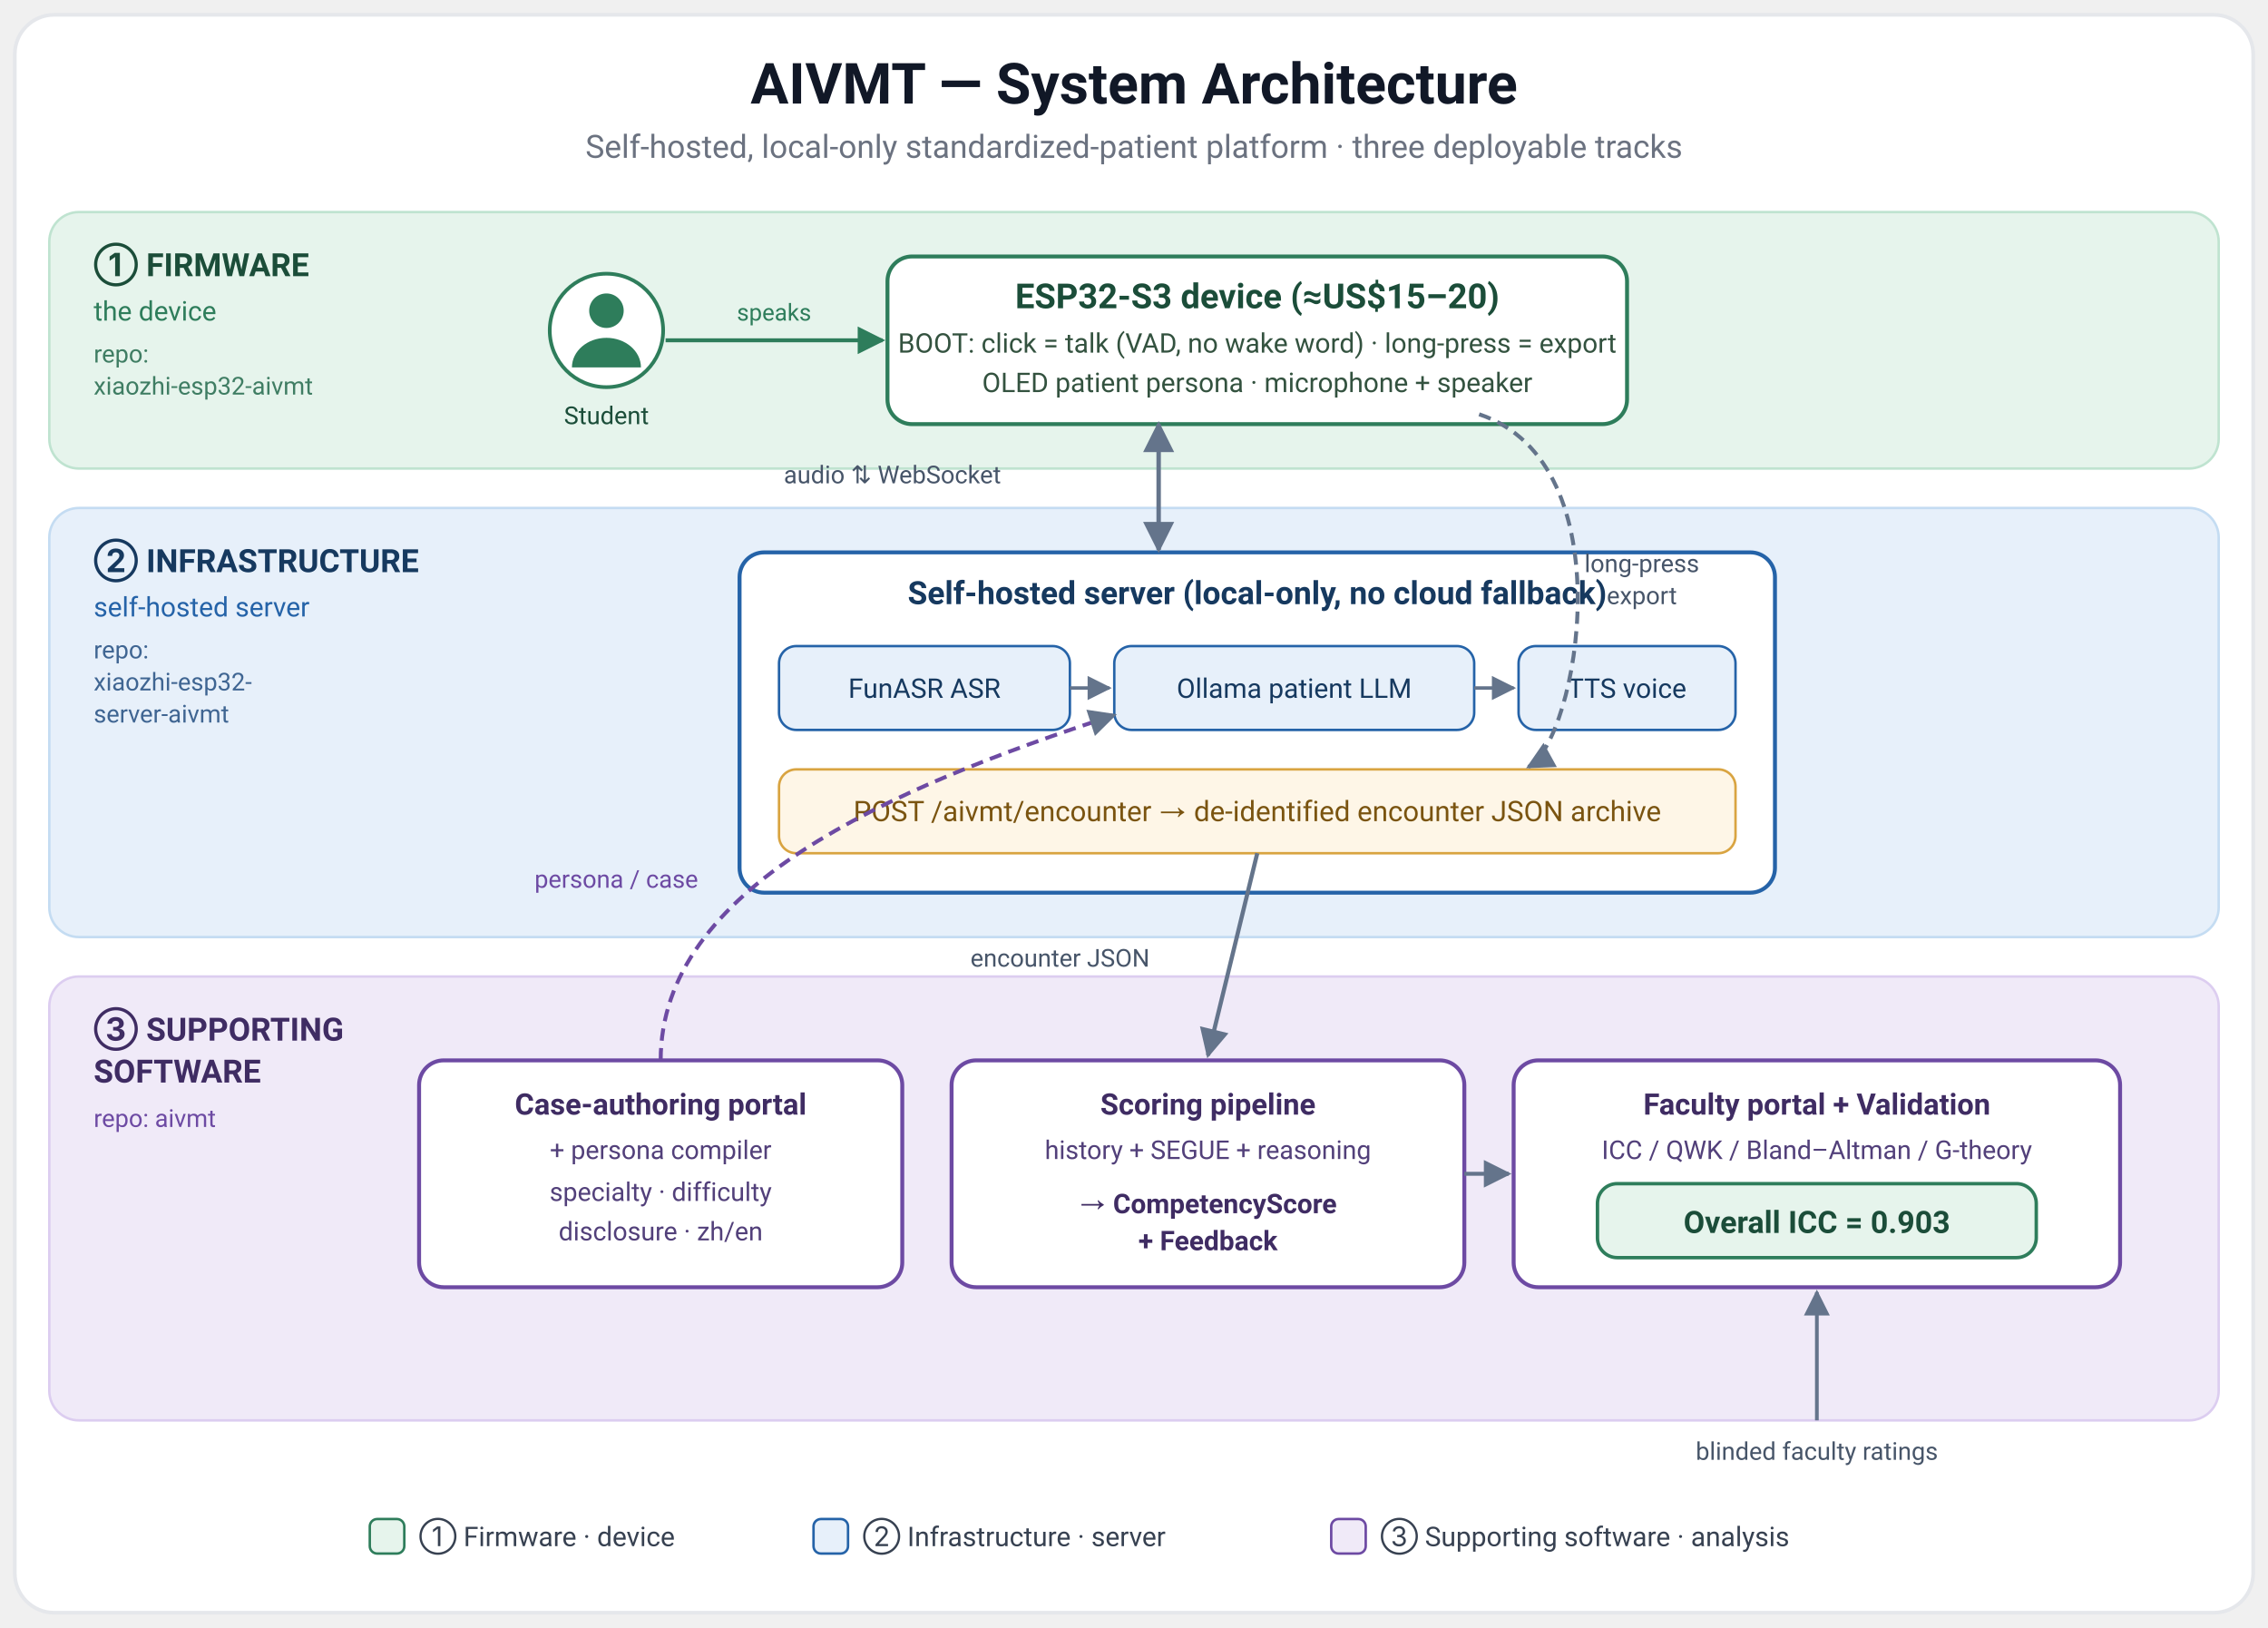
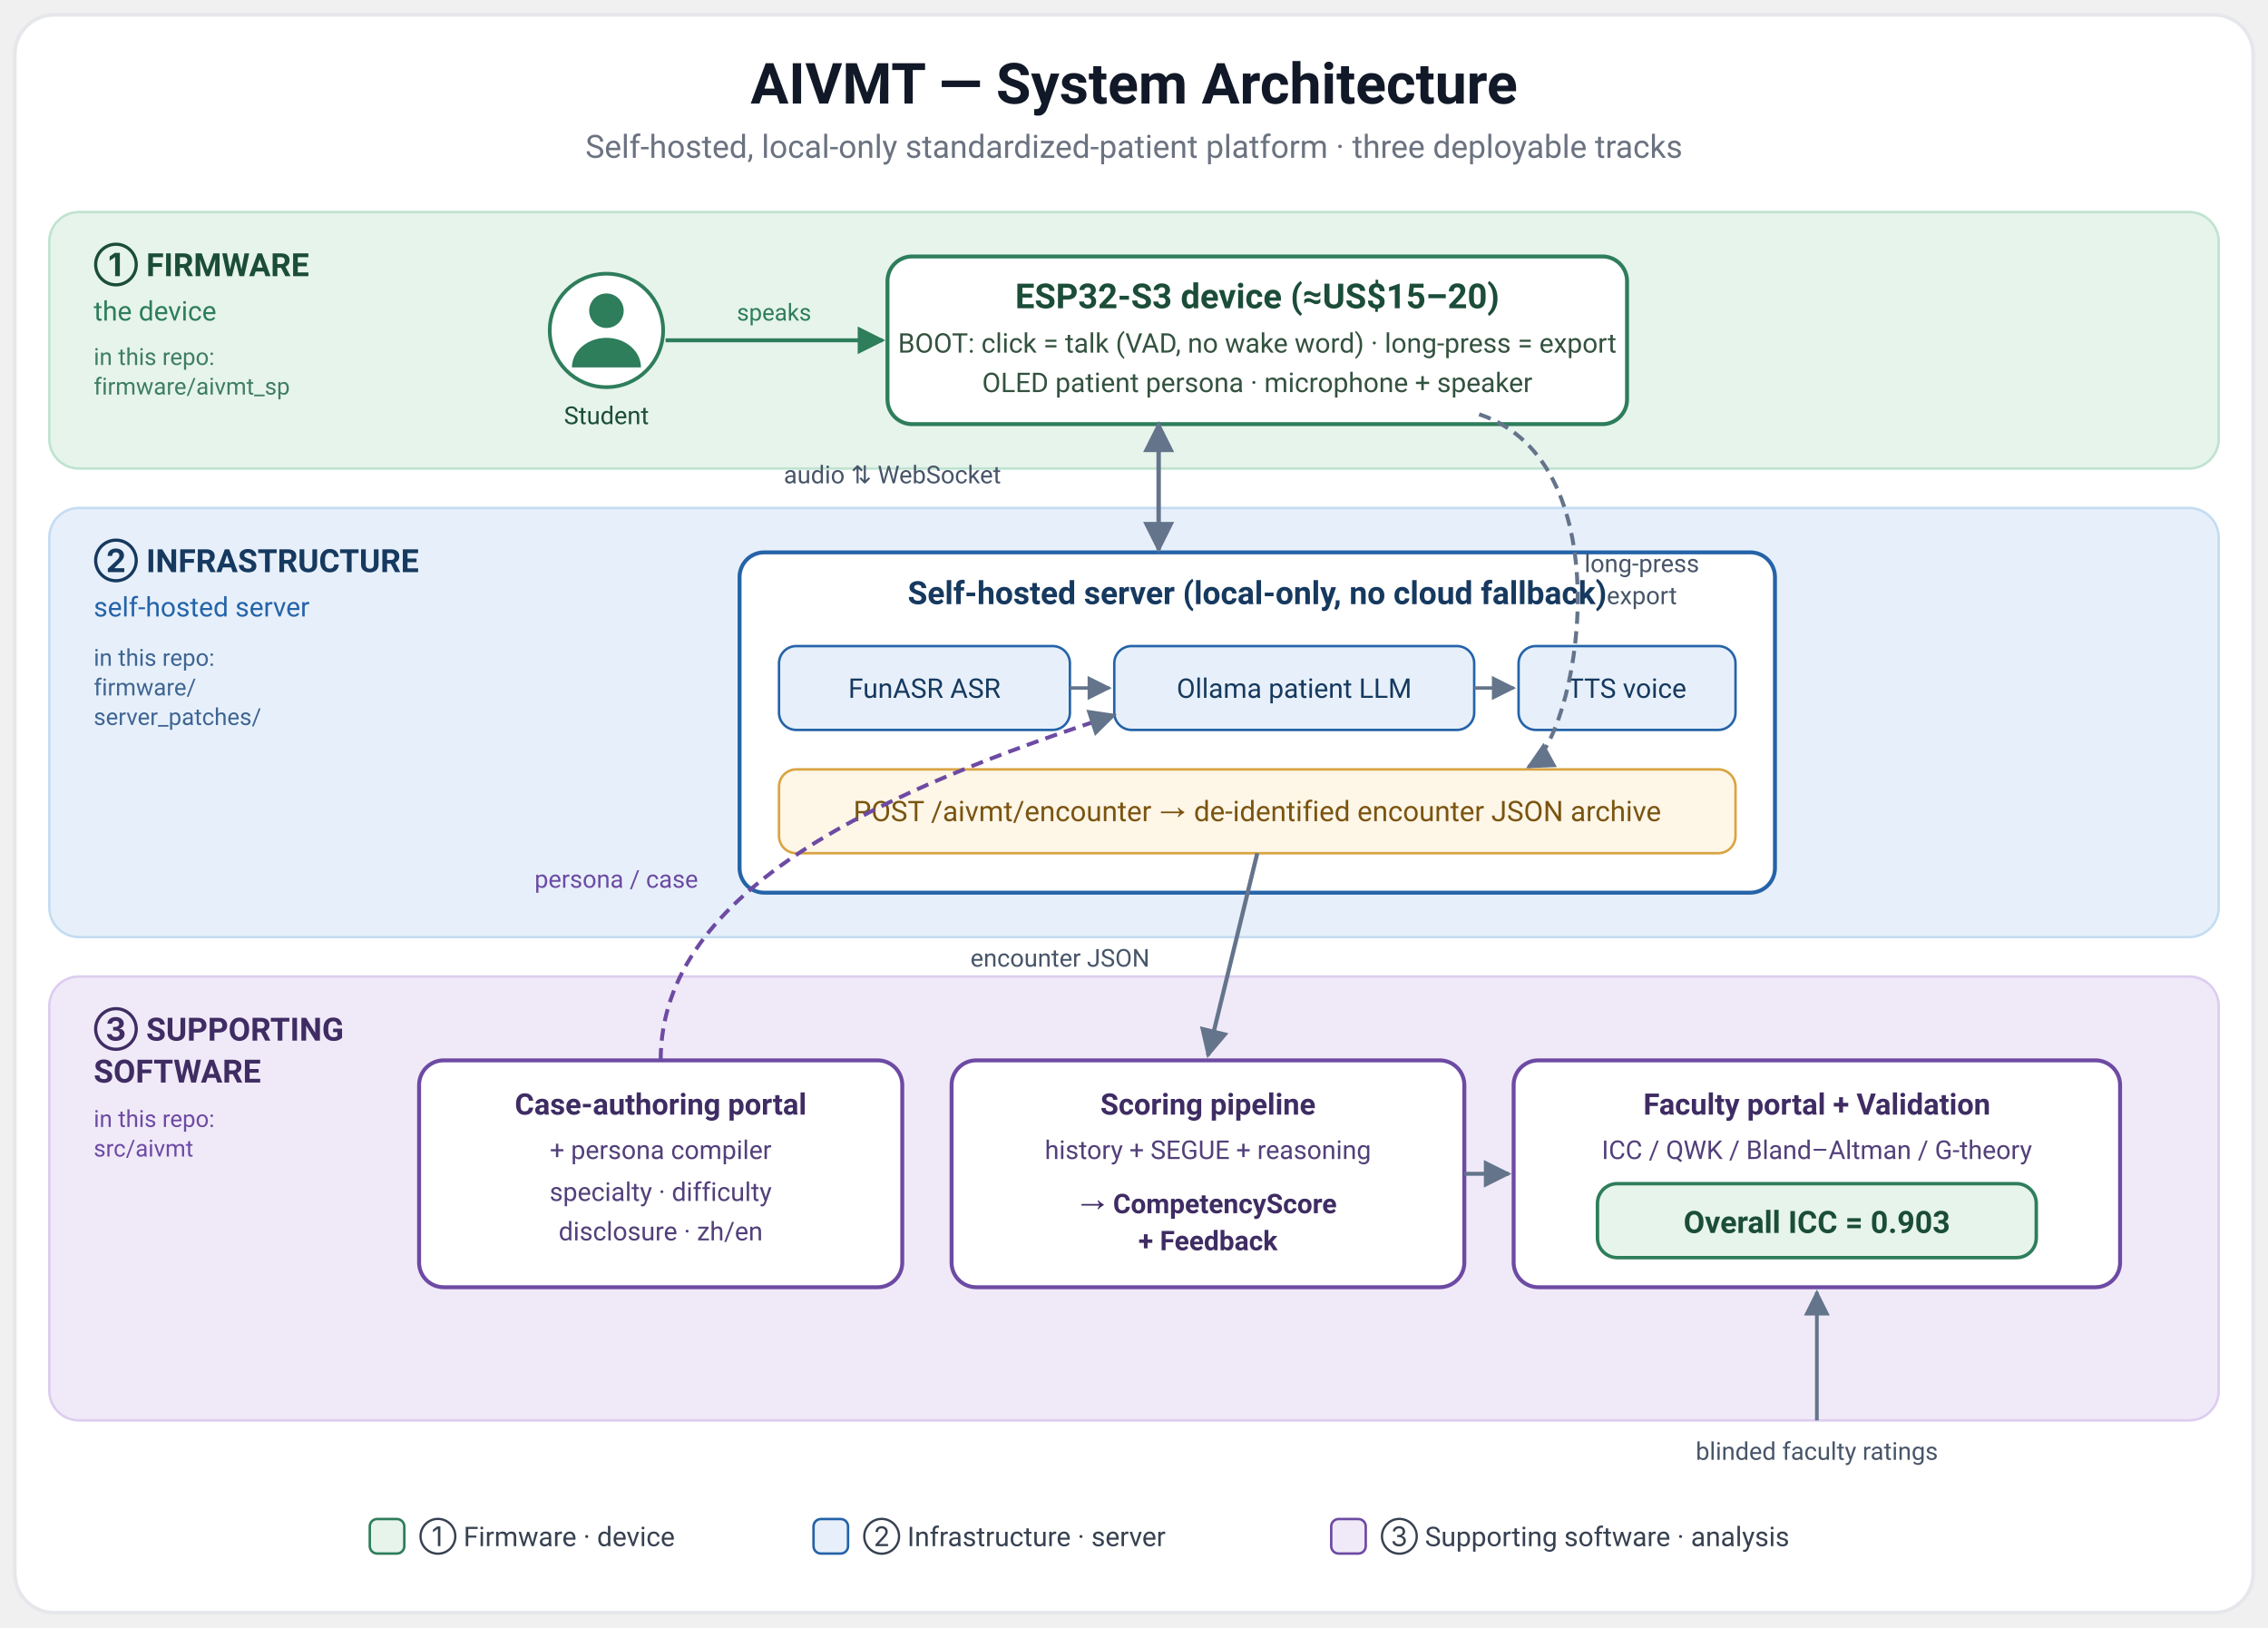
<svg xmlns="http://www.w3.org/2000/svg" viewBox="0 0 920 660" role="img" aria-labelledby="ttl desc" font-family="-apple-system, BlinkMacSystemFont, 'Segoe UI', Roboto, Helvetica, Arial, sans-serif">
  <defs>
    <marker id="arr" viewBox="0 0 10 10" refX="9" refY="5" markerWidth="7" markerHeight="7" orient="auto-start-reverse">
      <path d="M0 0 L10 5 L0 10 z" fill="#64748b" />
    </marker>
    <marker id="arrG" viewBox="0 0 10 10" refX="9" refY="5" markerWidth="7" markerHeight="7" orient="auto-start-reverse">
      <path d="M0 0 L10 5 L0 10 z" fill="#2E7D5B" />
    </marker>
  </defs>
  <rect x="6" y="6" width="908" height="648" rx="16" fill="#ffffff" stroke="#e5e7eb" stroke-width="1.5" />
  <text x="460" y="42" text-anchor="middle" font-size="23" font-weight="700" fill="#111827">AIVMT — System Architecture</text>
  <text x="460" y="64" text-anchor="middle" font-size="13" fill="#6b7280">Self-hosted, local-only standardized-patient platform · three deployable tracks</text>
  <rect x="20" y="86" width="880" height="104" rx="12" fill="#E6F4EC" stroke="#bfe3d0" />
  <text x="38" y="112" font-size="13" font-weight="700" fill="#1b4d39">① FIRMWARE</text>
  <text x="38" y="130" font-size="11" fill="#2E7D5B">the device</text>
-   <text x="38" y="147" font-size="10" fill="#3f7d63">repo:</text>
-   <text x="38" y="160" font-size="10" fill="#3f7d63">xiaozhi-esp32-aivmt</text>
+   <text x="38" y="148" font-size="9.5" fill="#3f7d63">in this repo:</text>
+   <text x="38" y="160" font-size="9.5" fill="#3f7d63">firmware/aivmt_sp</text>
  <circle cx="246" cy="134" r="23" fill="#ffffff" stroke="#2E7D5B" stroke-width="1.5" />
  <circle cx="246" cy="126" r="7" fill="#2E7D5B" />
  <path d="M232 149 a14 12 0 0 1 28 0 z" fill="#2E7D5B" />
  <text x="246" y="172" text-anchor="middle" font-size="10" fill="#1b4d39">Student</text>
  <rect x="360" y="104" width="300" height="68" rx="10" fill="#ffffff" stroke="#2E7D5B" stroke-width="1.6" />
  <text x="510" y="125" text-anchor="middle" font-size="14" font-weight="700" fill="#1b4d39">ESP32-S3 device  (≈US$15–20)</text>
  <text x="510" y="143" text-anchor="middle" font-size="11" fill="#33523f">BOOT: click = talk (VAD, no wake word) · long-press = export</text>
  <text x="510" y="159" text-anchor="middle" font-size="11" fill="#33523f">OLED patient persona · microphone + speaker</text>
  <line x1="270" y1="138" x2="358" y2="138" stroke="#2E7D5B" stroke-width="1.6" marker-end="url(#arrG)" />
  <text x="314" y="130" text-anchor="middle" font-size="9.5" fill="#2E7D5B">speaks</text>
  <rect x="20" y="206" width="880" height="174" rx="12" fill="#E7F0FA" stroke="#c4dcf2" />
  <text x="38" y="232" font-size="13" font-weight="700" fill="#16395f">② INFRASTRUCTURE</text>
  <text x="38" y="250" font-size="11" fill="#2563A8">self-hosted server</text>
-   <text x="38" y="267" font-size="10" fill="#3f6592">repo:</text>
-   <text x="38" y="280" font-size="10" fill="#3f6592">xiaozhi-esp32-</text>
-   <text x="38" y="293" font-size="10" fill="#3f6592">server-aivmt</text>
+   <text x="38" y="270" font-size="9.5" fill="#3f6592">in this repo:</text>
+   <text x="38" y="282" font-size="9.5" fill="#3f6592">firmware/</text>
+   <text x="38" y="294" font-size="9.5" fill="#3f6592">server_patches/</text>
  <rect x="300" y="224" width="420" height="138" rx="10" fill="#ffffff" stroke="#2563A8" stroke-width="1.6" />
  <text x="510" y="245" text-anchor="middle" font-size="13" font-weight="700" fill="#16395f">Self-hosted server  (local-only, no cloud fallback)</text>
  <rect x="316" y="262" width="118" height="34" rx="7" fill="#E7F0FA" stroke="#2563A8" />
  <text x="375" y="283" text-anchor="middle" font-size="11" fill="#16395f">FunASR ASR</text>
  <rect x="452" y="262" width="146" height="34" rx="7" fill="#E7F0FA" stroke="#2563A8" />
  <text x="525" y="283" text-anchor="middle" font-size="11" fill="#16395f">Ollama patient LLM</text>
  <rect x="616" y="262" width="88" height="34" rx="7" fill="#E7F0FA" stroke="#2563A8" />
  <text x="660" y="283" text-anchor="middle" font-size="11" fill="#16395f">TTS voice</text>
  <line x1="434" y1="279" x2="450" y2="279" stroke="#64748b" stroke-width="1.4" marker-end="url(#arr)" />
  <line x1="598" y1="279" x2="614" y2="279" stroke="#64748b" stroke-width="1.4" marker-end="url(#arr)" />
  <rect x="316" y="312" width="388" height="34" rx="7" fill="#fef6e7" stroke="#d9a441" />
  <text x="510" y="333" text-anchor="middle" font-size="11.5" fill="#7a5410">POST /aivmt/encounter  →  de-identified encounter JSON archive</text>
  <line x1="470" y1="172" x2="470" y2="223" stroke="#64748b" stroke-width="1.8" marker-start="url(#arr)" marker-end="url(#arr)" />
  <text x="362" y="196" text-anchor="middle" font-size="10" fill="#475569">audio ⇅ WebSocket</text>
  <path d="M600 168 C 660 188, 640 300, 620 311" fill="none" stroke="#64748b" stroke-width="1.6" stroke-dasharray="5 3" marker-end="url(#arr)" />
  <text x="666" y="232" text-anchor="middle" font-size="10" fill="#475569">long-press</text>
  <text x="666" y="245" text-anchor="middle" font-size="10" fill="#475569">export</text>
  <rect x="20" y="396" width="880" height="180" rx="12" fill="#F0EAF8" stroke="#dccdf0" />
  <text x="38" y="422" font-size="13" font-weight="700" fill="#3f2c63">③ SUPPORTING</text>
  <text x="38" y="439" font-size="13" font-weight="700" fill="#3f2c63">SOFTWARE</text>
-   <text x="38" y="457" font-size="10" fill="#6d4aa3">repo: aivmt</text>
+   <text x="38" y="457" font-size="9.5" fill="#6d4aa3">in this repo:</text>
+   <text x="38" y="469" font-size="9.5" fill="#6d4aa3">src/aivmt</text>
  <rect x="170" y="430" width="196" height="92" rx="10" fill="#ffffff" stroke="#6D4AA3" stroke-width="1.6" />
  <text x="268" y="452" text-anchor="middle" font-size="12" font-weight="700" fill="#3f2c63">Case-authoring portal</text>
  <text x="268" y="470" text-anchor="middle" font-size="10.5" fill="#52407a">+ persona compiler</text>
  <text x="268" y="487" text-anchor="middle" font-size="10.5" fill="#52407a">specialty · difficulty</text>
  <text x="268" y="503" text-anchor="middle" font-size="10.5" fill="#52407a">disclosure · zh/en</text>
  <rect x="386" y="430" width="208" height="92" rx="10" fill="#ffffff" stroke="#6D4AA3" stroke-width="1.6" />
  <text x="490" y="452" text-anchor="middle" font-size="12" font-weight="700" fill="#3f2c63">Scoring pipeline</text>
  <text x="490" y="470" text-anchor="middle" font-size="10.5" fill="#52407a">history + SEGUE + reasoning</text>
  <text x="490" y="492" text-anchor="middle" font-size="11" font-weight="600" fill="#3f2c63">→ CompetencyScore</text>
  <text x="490" y="507" text-anchor="middle" font-size="11" font-weight="600" fill="#3f2c63">+ Feedback</text>
  <rect x="614" y="430" width="246" height="92" rx="10" fill="#ffffff" stroke="#6D4AA3" stroke-width="1.6" />
  <text x="737" y="452" text-anchor="middle" font-size="12" font-weight="700" fill="#3f2c63">Faculty portal + Validation</text>
  <text x="737" y="470" text-anchor="middle" font-size="10.5" fill="#52407a">ICC / QWK / Bland–Altman / G-theory</text>
  <rect x="648" y="480" width="178" height="30" rx="8" fill="#E6F4EC" stroke="#2E7D5B" stroke-width="1.4" />
  <text x="737" y="500" text-anchor="middle" font-size="12.5" font-weight="700" fill="#1b4d39">Overall ICC = 0.903</text>
  <line x1="510" y1="346" x2="490" y2="428" stroke="#64748b" stroke-width="1.7" marker-end="url(#arr)" />
  <text x="430" y="392" text-anchor="middle" font-size="10" fill="#475569">encounter JSON</text>
  <path d="M268 430 C 268 360, 360 320, 452 290" fill="none" stroke="#6D4AA3" stroke-width="1.6" stroke-dasharray="5 3" marker-end="url(#arr)" />
  <text x="250" y="360" text-anchor="middle" font-size="10" fill="#6D4AA3">persona / case</text>
  <line x1="594" y1="476" x2="612" y2="476" stroke="#64748b" stroke-width="1.6" marker-end="url(#arr)" />
  <line x1="737" y1="576" x2="737" y2="524" stroke="#64748b" stroke-width="1.5" marker-end="url(#arr)" />
  <text x="737" y="592" text-anchor="middle" font-size="10" fill="#475569">blinded faculty ratings</text>
  <g font-size="11" fill="#374151">
    <rect x="150" y="616" width="14" height="14" rx="3" fill="#E6F4EC" stroke="#2E7D5B" />
    <text x="170" y="627">① Firmware · device</text>
    <rect x="330" y="616" width="14" height="14" rx="3" fill="#E7F0FA" stroke="#2563A8" />
    <text x="350" y="627">② Infrastructure · server</text>
    <rect x="540" y="616" width="14" height="14" rx="3" fill="#F0EAF8" stroke="#6D4AA3" />
    <text x="560" y="627">③ Supporting software · analysis</text>
  </g>
</svg>
